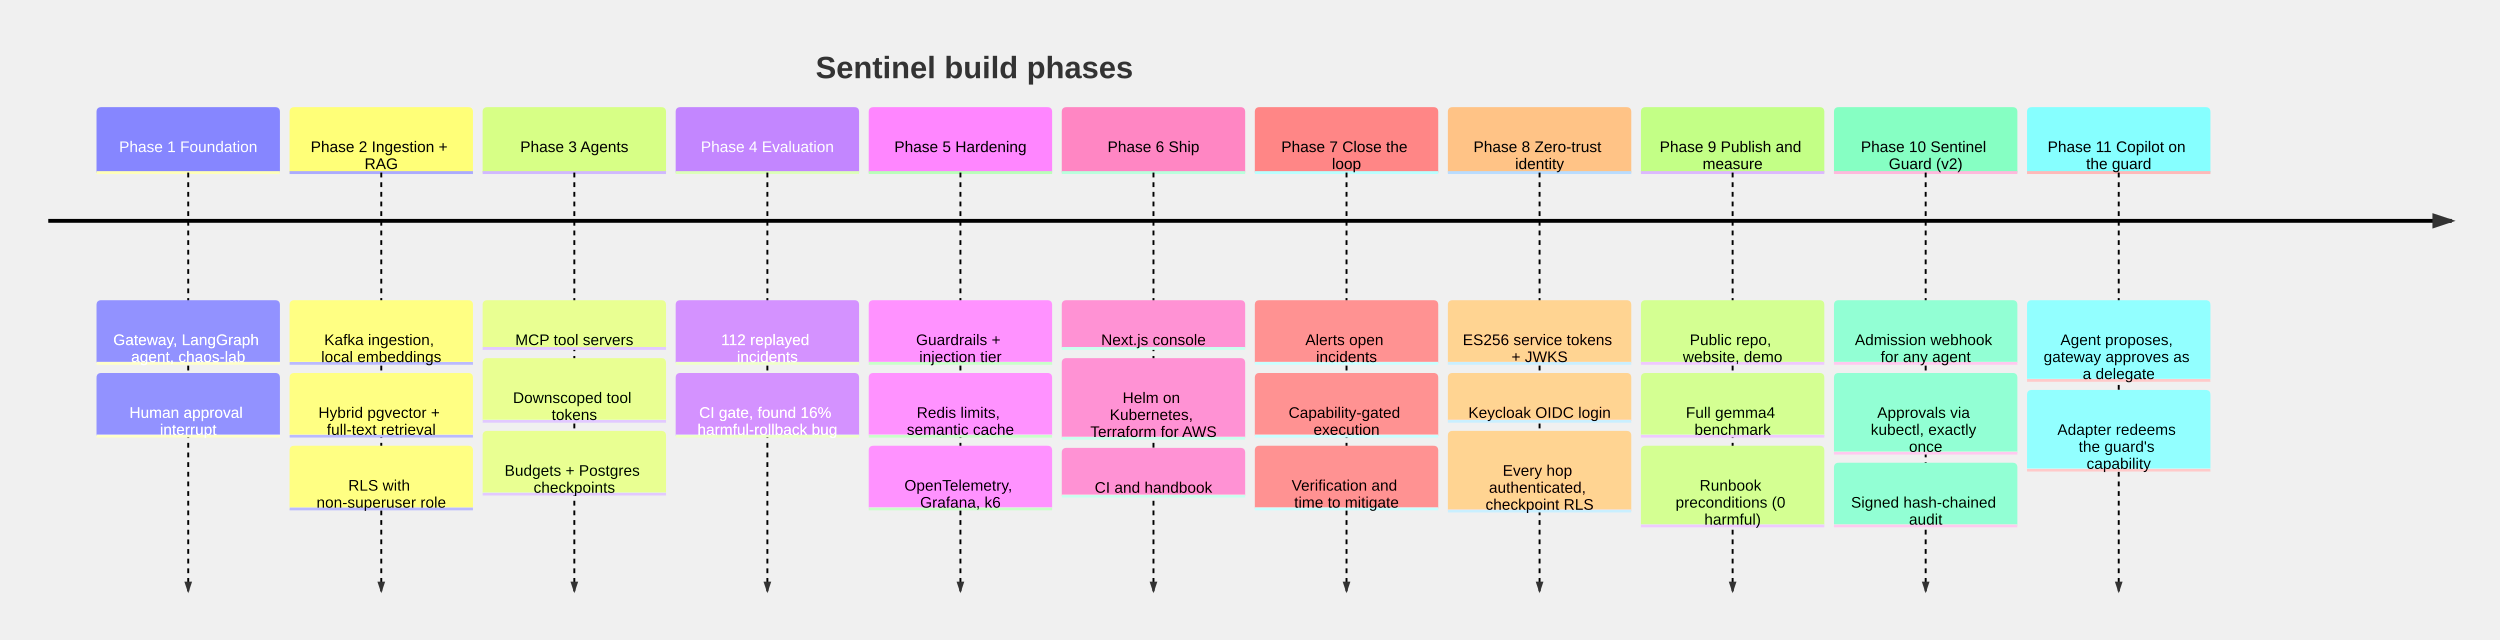
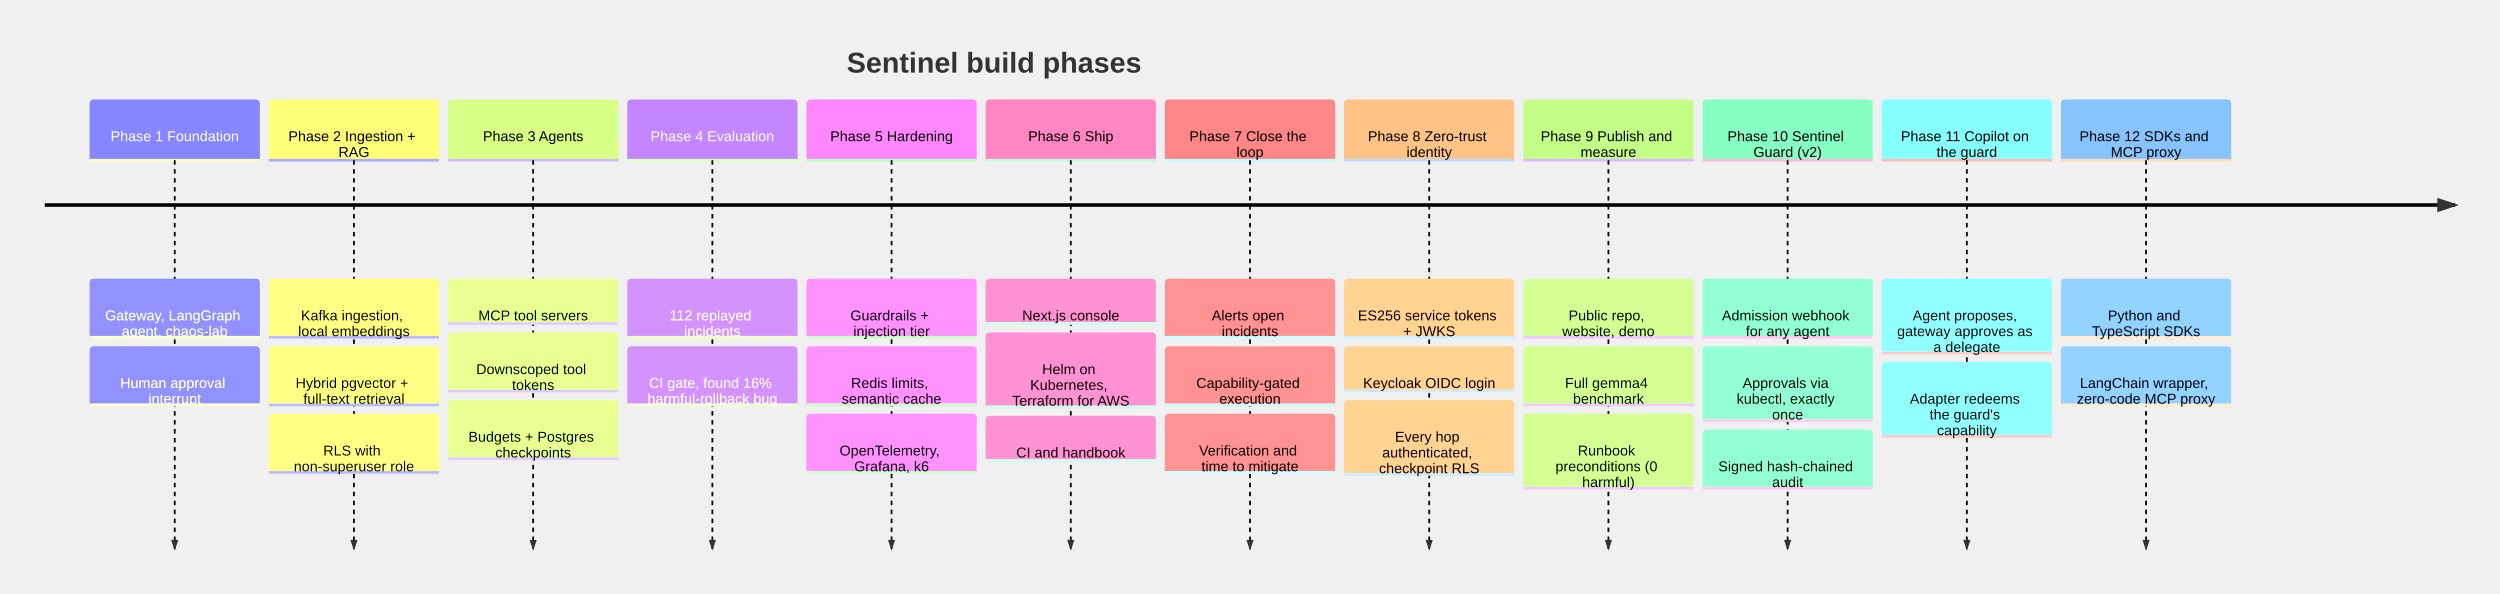
- <svg xmlns="http://www.w3.org/2000/svg" id="my-svg" width="100%" style="max-width: 2590px; background-color: white;" viewBox="100 -61 2590 662.6" role="graphics-document document" aria-roledescription="timeline">
+ <svg xmlns="http://www.w3.org/2000/svg" id="my-svg" width="100%" style="max-width: 2790px; background-color: white;" viewBox="100 -61 2790 662.6" role="graphics-document document" aria-roledescription="timeline">
  <style>#my-svg{font-family:"trebuchet ms",verdana,arial,sans-serif;font-size:16px;fill:#333;}@keyframes edge-animation-frame{from{stroke-dashoffset:0;}}@keyframes dash{to{stroke-dashoffset:0;}}#my-svg .edge-animation-slow{stroke-dasharray:9,5!important;stroke-dashoffset:900;animation:dash 50s linear infinite;stroke-linecap:round;}#my-svg .edge-animation-fast{stroke-dasharray:9,5!important;stroke-dashoffset:900;animation:dash 20s linear infinite;stroke-linecap:round;}#my-svg .error-icon{fill:#552222;}#my-svg .error-text{fill:#552222;stroke:#552222;}#my-svg .edge-thickness-normal{stroke-width:1px;}#my-svg .edge-thickness-thick{stroke-width:3.5px;}#my-svg .edge-pattern-solid{stroke-dasharray:0;}#my-svg .edge-thickness-invisible{stroke-width:0;fill:none;}#my-svg .edge-pattern-dashed{stroke-dasharray:3;}#my-svg .edge-pattern-dotted{stroke-dasharray:2;}#my-svg .marker{fill:#333333;stroke:#333333;}#my-svg .marker.cross{stroke:#333333;}#my-svg svg{font-family:"trebuchet ms",verdana,arial,sans-serif;font-size:16px;}#my-svg p{margin:0;}#my-svg .edge{stroke-width:3;}#my-svg .section--1 rect,#my-svg .section--1 path,#my-svg .section--1 circle,#my-svg .section--1 path{fill:hsl(240, 100%, 76.275%);}#my-svg .section--1 text{fill:#ffffff;}#my-svg .node-icon--1{font-size:40px;color:#ffffff;}#my-svg .section-edge--1{stroke:hsl(240, 100%, 76.275%);}#my-svg .edge-depth--1{stroke-width:17;}#my-svg .section--1 line{stroke:hsl(60, 100%, 86.275%);stroke-width:3;}#my-svg .lineWrapper line{stroke:#ffffff;}#my-svg .disabled,#my-svg .disabled circle,#my-svg .disabled text{fill:hsl(80, 100%, 96.275%);}#my-svg .disabled text{fill:#aaaa33;}#my-svg .section-0 rect,#my-svg .section-0 path,#my-svg .section-0 circle,#my-svg .section-0 path{fill:hsl(60, 100%, 73.529%);}#my-svg .section-0 text{fill:black;}#my-svg .node-icon-0{font-size:40px;color:black;}#my-svg .section-edge-0{stroke:hsl(60, 100%, 73.529%);}#my-svg .edge-depth-0{stroke-width:14;}#my-svg .section-0 line{stroke:hsl(240, 100%, 83.529%);stroke-width:3;}#my-svg .lineWrapper line{stroke:black;}#my-svg .disabled,#my-svg .disabled circle,#my-svg .disabled text{fill:hsl(80, 100%, 96.275%);}#my-svg .disabled text{fill:#aaaa33;}#my-svg .section-1 rect,#my-svg .section-1 path,#my-svg .section-1 circle,#my-svg .section-1 path{fill:hsl(80, 100%, 76.275%);}#my-svg .section-1 text{fill:black;}#my-svg .node-icon-1{font-size:40px;color:black;}#my-svg .section-edge-1{stroke:hsl(80, 100%, 76.275%);}#my-svg .edge-depth-1{stroke-width:11;}#my-svg .section-1 line{stroke:hsl(260, 100%, 86.275%);stroke-width:3;}#my-svg .lineWrapper line{stroke:black;}#my-svg .disabled,#my-svg .disabled circle,#my-svg .disabled text{fill:hsl(80, 100%, 96.275%);}#my-svg .disabled text{fill:#aaaa33;}#my-svg .section-2 rect,#my-svg .section-2 path,#my-svg .section-2 circle,#my-svg .section-2 path{fill:hsl(270, 100%, 76.275%);}#my-svg .section-2 text{fill:#ffffff;}#my-svg .node-icon-2{font-size:40px;color:#ffffff;}#my-svg .section-edge-2{stroke:hsl(270, 100%, 76.275%);}#my-svg .edge-depth-2{stroke-width:8;}#my-svg .section-2 line{stroke:hsl(90, 100%, 86.275%);stroke-width:3;}#my-svg .lineWrapper line{stroke:#ffffff;}#my-svg .disabled,#my-svg .disabled circle,#my-svg .disabled text{fill:hsl(80, 100%, 96.275%);}#my-svg .disabled text{fill:#aaaa33;}#my-svg .section-3 rect,#my-svg .section-3 path,#my-svg .section-3 circle,#my-svg .section-3 path{fill:hsl(300, 100%, 76.275%);}#my-svg .section-3 text{fill:black;}#my-svg .node-icon-3{font-size:40px;color:black;}#my-svg .section-edge-3{stroke:hsl(300, 100%, 76.275%);}#my-svg .edge-depth-3{stroke-width:5;}#my-svg .section-3 line{stroke:hsl(120, 100%, 86.275%);stroke-width:3;}#my-svg .lineWrapper line{stroke:black;}#my-svg .disabled,#my-svg .disabled circle,#my-svg .disabled text{fill:hsl(80, 100%, 96.275%);}#my-svg .disabled text{fill:#aaaa33;}#my-svg .section-4 rect,#my-svg .section-4 path,#my-svg .section-4 circle,#my-svg .section-4 path{fill:hsl(330, 100%, 76.275%);}#my-svg .section-4 text{fill:black;}#my-svg .node-icon-4{font-size:40px;color:black;}#my-svg .section-edge-4{stroke:hsl(330, 100%, 76.275%);}#my-svg .edge-depth-4{stroke-width:2;}#my-svg .section-4 line{stroke:hsl(150, 100%, 86.275%);stroke-width:3;}#my-svg .lineWrapper line{stroke:black;}#my-svg .disabled,#my-svg .disabled circle,#my-svg .disabled text{fill:hsl(80, 100%, 96.275%);}#my-svg .disabled text{fill:#aaaa33;}#my-svg .section-5 rect,#my-svg .section-5 path,#my-svg .section-5 circle,#my-svg .section-5 path{fill:hsl(0, 100%, 76.275%);}#my-svg .section-5 text{fill:black;}#my-svg .node-icon-5{font-size:40px;color:black;}#my-svg .section-edge-5{stroke:hsl(0, 100%, 76.275%);}#my-svg .edge-depth-5{stroke-width:-1;}#my-svg .section-5 line{stroke:hsl(180, 100%, 86.275%);stroke-width:3;}#my-svg .lineWrapper line{stroke:black;}#my-svg .disabled,#my-svg .disabled circle,#my-svg .disabled text{fill:hsl(80, 100%, 96.275%);}#my-svg .disabled text{fill:#aaaa33;}#my-svg .section-6 rect,#my-svg .section-6 path,#my-svg .section-6 circle,#my-svg .section-6 path{fill:hsl(30, 100%, 76.275%);}#my-svg .section-6 text{fill:black;}#my-svg .node-icon-6{font-size:40px;color:black;}#my-svg .section-edge-6{stroke:hsl(30, 100%, 76.275%);}#my-svg .edge-depth-6{stroke-width:-4;}#my-svg .section-6 line{stroke:hsl(210, 100%, 86.275%);stroke-width:3;}#my-svg .lineWrapper line{stroke:black;}#my-svg .disabled,#my-svg .disabled circle,#my-svg .disabled text{fill:hsl(80, 100%, 96.275%);}#my-svg .disabled text{fill:#aaaa33;}#my-svg .section-7 rect,#my-svg .section-7 path,#my-svg .section-7 circle,#my-svg .section-7 path{fill:hsl(90, 100%, 76.275%);}#my-svg .section-7 text{fill:black;}#my-svg .node-icon-7{font-size:40px;color:black;}#my-svg .section-edge-7{stroke:hsl(90, 100%, 76.275%);}#my-svg .edge-depth-7{stroke-width:-7;}#my-svg .section-7 line{stroke:hsl(270, 100%, 86.275%);stroke-width:3;}#my-svg .lineWrapper line{stroke:black;}#my-svg .disabled,#my-svg .disabled circle,#my-svg .disabled text{fill:hsl(80, 100%, 96.275%);}#my-svg .disabled text{fill:#aaaa33;}#my-svg .section-8 rect,#my-svg .section-8 path,#my-svg .section-8 circle,#my-svg .section-8 path{fill:hsl(150, 100%, 76.275%);}#my-svg .section-8 text{fill:black;}#my-svg .node-icon-8{font-size:40px;color:black;}#my-svg .section-edge-8{stroke:hsl(150, 100%, 76.275%);}#my-svg .edge-depth-8{stroke-width:-10;}#my-svg .section-8 line{stroke:hsl(330, 100%, 86.275%);stroke-width:3;}#my-svg .lineWrapper line{stroke:black;}#my-svg .disabled,#my-svg .disabled circle,#my-svg .disabled text{fill:hsl(80, 100%, 96.275%);}#my-svg .disabled text{fill:#aaaa33;}#my-svg .section-9 rect,#my-svg .section-9 path,#my-svg .section-9 circle,#my-svg .section-9 path{fill:hsl(180, 100%, 76.275%);}#my-svg .section-9 text{fill:black;}#my-svg .node-icon-9{font-size:40px;color:black;}#my-svg .section-edge-9{stroke:hsl(180, 100%, 76.275%);}#my-svg .edge-depth-9{stroke-width:-13;}#my-svg .section-9 line{stroke:hsl(0, 100%, 86.275%);stroke-width:3;}#my-svg .lineWrapper line{stroke:black;}#my-svg .disabled,#my-svg .disabled circle,#my-svg .disabled text{fill:hsl(80, 100%, 96.275%);}#my-svg .disabled text{fill:#aaaa33;}#my-svg .section-10 rect,#my-svg .section-10 path,#my-svg .section-10 circle,#my-svg .section-10 path{fill:hsl(210, 100%, 76.275%);}#my-svg .section-10 text{fill:black;}#my-svg .node-icon-10{font-size:40px;color:black;}#my-svg .section-edge-10{stroke:hsl(210, 100%, 76.275%);}#my-svg .edge-depth-10{stroke-width:-16;}#my-svg .section-10 line{stroke:hsl(30, 100%, 86.275%);stroke-width:3;}#my-svg .lineWrapper line{stroke:black;}#my-svg .disabled,#my-svg .disabled circle,#my-svg .disabled text{fill:hsl(80, 100%, 96.275%);}#my-svg .disabled text{fill:#aaaa33;}#my-svg .section-root rect,#my-svg .section-root path,#my-svg .section-root circle{fill:hsl(240, 100%, 46.275%);}#my-svg .section-root text{fill:#ffffff;}#my-svg .icon-container{height:100%;display:flex;justify-content:center;align-items:center;}#my-svg .edge{fill:none;}#my-svg .eventWrapper{filter:brightness(120%);}#my-svg .node .neo-node{stroke:#9370DB;}#my-svg [data-look="neo"].node rect,#my-svg [data-look="neo"].cluster rect,#my-svg [data-look="neo"].node polygon{stroke:#9370DB;filter:drop-shadow(1px 2px 2px rgba(185, 185, 185, 1));}#my-svg [data-look="neo"].swimlane.cluster rect{filter:none;}#my-svg [data-look="neo"].node path{stroke:#9370DB;stroke-width:1px;}#my-svg [data-look="neo"].node .outer-path{filter:drop-shadow(1px 2px 2px rgba(185, 185, 185, 1));}#my-svg [data-look="neo"].node .neo-line path{stroke:#9370DB;filter:none;}#my-svg [data-look="neo"].node circle{stroke:#9370DB;filter:drop-shadow(1px 2px 2px rgba(185, 185, 185, 1));}#my-svg [data-look="neo"].node circle .state-start{fill:#000000;}#my-svg [data-look="neo"].icon-shape .icon{fill:#9370DB;filter:drop-shadow(1px 2px 2px rgba(185, 185, 185, 1));}#my-svg [data-look="neo"].icon-shape .icon-neo path{stroke:#9370DB;filter:drop-shadow(1px 2px 2px rgba(185, 185, 185, 1));}#my-svg :root{--mermaid-font-family:"trebuchet ms",verdana,arial,sans-serif;}</style>
  <g />
  <g />
  <defs>
    <marker id="my-svg-arrowhead" refX="5" refY="2" markerWidth="6" markerHeight="4" orient="auto">
      <path d="M 0,0 V 4 L6,2 Z" />
    </marker>
  </defs>
  <g class="taskWrapper" transform="translate(200, 50)">
    <g class="timeline-node section--1">
      <g>
        <path id="my-svg-node-0" class="node-bkg node-undefined" d="M0 62.8 v-57.8 q0,-5,5,-5 h180 q5,0,5,5 v62.8 H0 Z" />
        <line class="node-line--1" x1="0" y1="67.8" x2="190" y2="67.8" />
      </g>
      <g transform="translate(95, 10)">
        <text dy="1em" alignment-baseline="middle" dominant-baseline="middle" text-anchor="middle">
          <tspan x="0" dy="1em">Phase   1   Foundation</tspan>
        </text>
      </g>
    </g>
  </g>
  <g class="lineWrapper">
    <line x1="295" y1="117.8" x2="295" y2="551.6" stroke-width="2" stroke="black" marker-end="url(#my-svg-arrowhead)" stroke-dasharray="5,5" />
  </g>
  <g class="eventWrapper" transform="translate(200, 250)">
    <g class="timeline-node section--1">
      <g>
        <path id="my-svg-node-1" class="node-bkg node-undefined" d="M0 60.4 v-55.4 q0,-5,5,-5 h180 q5,0,5,5 v60.4 H0 Z" />
        <line class="node-line--1" x1="0" y1="65.4" x2="190" y2="65.4" />
      </g>
      <g transform="translate(95, 10)">
        <text dy="1em" alignment-baseline="middle" dominant-baseline="middle" text-anchor="middle">
          <tspan x="0" dy="1em">Gateway,   LangGraph</tspan>
          <tspan x="0" dy="1.1em">agent,   chaos-lab</tspan>
        </text>
      </g>
    </g>
  </g>
  <g class="eventWrapper" transform="translate(200, 325.4)">
    <g class="timeline-node section--1">
      <g>
        <path id="my-svg-node-2" class="node-bkg node-undefined" d="M0 60.4 v-55.4 q0,-5,5,-5 h180 q5,0,5,5 v60.4 H0 Z" />
        <line class="node-line--1" x1="0" y1="65.4" x2="190" y2="65.4" />
      </g>
      <g transform="translate(95, 10)">
        <text dy="1em" alignment-baseline="middle" dominant-baseline="middle" text-anchor="middle">
          <tspan x="0" dy="1em">Human   approval</tspan>
          <tspan x="0" dy="1.1em">interrupt</tspan>
        </text>
      </g>
    </g>
  </g>
  <g class="taskWrapper" transform="translate(400, 50)">
    <g class="timeline-node section-0">
      <g>
        <path id="my-svg-node-3" class="node-bkg node-undefined" d="M0 62.8 v-57.8 q0,-5,5,-5 h180 q5,0,5,5 v62.8 H0 Z" />
        <line class="node-line-0" x1="0" y1="67.8" x2="190" y2="67.8" />
      </g>
      <g transform="translate(95, 10)">
        <text dy="1em" alignment-baseline="middle" dominant-baseline="middle" text-anchor="middle">
          <tspan x="0" dy="1em">Phase   2   Ingestion   +</tspan>
          <tspan x="0" dy="1.1em">RAG</tspan>
        </text>
      </g>
    </g>
  </g>
  <g class="lineWrapper">
    <line x1="495" y1="117.8" x2="495" y2="551.6" stroke-width="2" stroke="black" marker-end="url(#my-svg-arrowhead)" stroke-dasharray="5,5" />
  </g>
  <g class="eventWrapper" transform="translate(400, 250)">
    <g class="timeline-node section-0">
      <g>
        <path id="my-svg-node-4" class="node-bkg node-undefined" d="M0 60.4 v-55.4 q0,-5,5,-5 h180 q5,0,5,5 v60.4 H0 Z" />
        <line class="node-line-0" x1="0" y1="65.4" x2="190" y2="65.4" />
      </g>
      <g transform="translate(95, 10)">
        <text dy="1em" alignment-baseline="middle" dominant-baseline="middle" text-anchor="middle">
          <tspan x="0" dy="1em">Kafka   ingestion,</tspan>
          <tspan x="0" dy="1.1em">local   embeddings</tspan>
        </text>
      </g>
    </g>
  </g>
  <g class="eventWrapper" transform="translate(400, 325.4)">
    <g class="timeline-node section-0">
      <g>
        <path id="my-svg-node-5" class="node-bkg node-undefined" d="M0 60.4 v-55.4 q0,-5,5,-5 h180 q5,0,5,5 v60.4 H0 Z" />
        <line class="node-line-0" x1="0" y1="65.4" x2="190" y2="65.4" />
      </g>
      <g transform="translate(95, 10)">
        <text dy="1em" alignment-baseline="middle" dominant-baseline="middle" text-anchor="middle">
          <tspan x="0" dy="1em">Hybrid   pgvector   +</tspan>
          <tspan x="0" dy="1.1em">full-text   retrieval</tspan>
        </text>
      </g>
    </g>
  </g>
  <g class="eventWrapper" transform="translate(400, 400.8)">
    <g class="timeline-node section-0">
      <g>
        <path id="my-svg-node-6" class="node-bkg node-undefined" d="M0 60.4 v-55.4 q0,-5,5,-5 h180 q5,0,5,5 v60.4 H0 Z" />
        <line class="node-line-0" x1="0" y1="65.4" x2="190" y2="65.4" />
      </g>
      <g transform="translate(95, 10)">
        <text dy="1em" alignment-baseline="middle" dominant-baseline="middle" text-anchor="middle">
          <tspan x="0" dy="1em">RLS   with</tspan>
          <tspan x="0" dy="1.1em">non-superuser   role</tspan>
        </text>
      </g>
    </g>
  </g>
  <g class="taskWrapper" transform="translate(600, 50)">
    <g class="timeline-node section-1">
      <g>
        <path id="my-svg-node-7" class="node-bkg node-undefined" d="M0 62.8 v-57.8 q0,-5,5,-5 h180 q5,0,5,5 v62.8 H0 Z" />
        <line class="node-line-1" x1="0" y1="67.8" x2="190" y2="67.8" />
      </g>
      <g transform="translate(95, 10)">
        <text dy="1em" alignment-baseline="middle" dominant-baseline="middle" text-anchor="middle">
          <tspan x="0" dy="1em">Phase   3   Agents</tspan>
        </text>
      </g>
    </g>
  </g>
  <g class="lineWrapper">
    <line x1="695" y1="117.8" x2="695" y2="551.6" stroke-width="2" stroke="black" marker-end="url(#my-svg-arrowhead)" stroke-dasharray="5,5" />
  </g>
  <g class="eventWrapper" transform="translate(600, 250)">
    <g class="timeline-node section-1">
      <g>
        <path id="my-svg-node-8" class="node-bkg node-undefined" d="M0 45 v-40 q0,-5,5,-5 h180 q5,0,5,5 v45 H0 Z" />
        <line class="node-line-1" x1="0" y1="50" x2="190" y2="50" />
      </g>
      <g transform="translate(95, 10)">
        <text dy="1em" alignment-baseline="middle" dominant-baseline="middle" text-anchor="middle">
          <tspan x="0" dy="1em">MCP   tool   servers</tspan>
        </text>
      </g>
    </g>
  </g>
  <g class="eventWrapper" transform="translate(600, 310)">
    <g class="timeline-node section-1">
      <g>
        <path id="my-svg-node-9" class="node-bkg node-undefined" d="M0 60.4 v-55.4 q0,-5,5,-5 h180 q5,0,5,5 v60.4 H0 Z" />
        <line class="node-line-1" x1="0" y1="65.4" x2="190" y2="65.4" />
      </g>
      <g transform="translate(95, 10)">
        <text dy="1em" alignment-baseline="middle" dominant-baseline="middle" text-anchor="middle">
          <tspan x="0" dy="1em">Downscoped   tool</tspan>
          <tspan x="0" dy="1.1em">tokens</tspan>
        </text>
      </g>
    </g>
  </g>
  <g class="eventWrapper" transform="translate(600, 385.4)">
    <g class="timeline-node section-1">
      <g>
        <path id="my-svg-node-10" class="node-bkg node-undefined" d="M0 60.4 v-55.4 q0,-5,5,-5 h180 q5,0,5,5 v60.4 H0 Z" />
        <line class="node-line-1" x1="0" y1="65.4" x2="190" y2="65.4" />
      </g>
      <g transform="translate(95, 10)">
        <text dy="1em" alignment-baseline="middle" dominant-baseline="middle" text-anchor="middle">
          <tspan x="0" dy="1em">Budgets   +   Postgres</tspan>
          <tspan x="0" dy="1.1em">checkpoints</tspan>
        </text>
      </g>
    </g>
  </g>
  <g class="taskWrapper" transform="translate(800, 50)">
    <g class="timeline-node section-2">
      <g>
        <path id="my-svg-node-11" class="node-bkg node-undefined" d="M0 62.8 v-57.8 q0,-5,5,-5 h180 q5,0,5,5 v62.8 H0 Z" />
        <line class="node-line-2" x1="0" y1="67.8" x2="190" y2="67.8" />
      </g>
      <g transform="translate(95, 10)">
        <text dy="1em" alignment-baseline="middle" dominant-baseline="middle" text-anchor="middle">
          <tspan x="0" dy="1em">Phase   4   Evaluation</tspan>
        </text>
      </g>
    </g>
  </g>
  <g class="lineWrapper">
    <line x1="895" y1="117.8" x2="895" y2="551.6" stroke-width="2" stroke="black" marker-end="url(#my-svg-arrowhead)" stroke-dasharray="5,5" />
  </g>
  <g class="eventWrapper" transform="translate(800, 250)">
    <g class="timeline-node section-2">
      <g>
        <path id="my-svg-node-12" class="node-bkg node-undefined" d="M0 60.4 v-55.4 q0,-5,5,-5 h180 q5,0,5,5 v60.4 H0 Z" />
        <line class="node-line-2" x1="0" y1="65.4" x2="190" y2="65.4" />
      </g>
      <g transform="translate(95, 10)">
        <text dy="1em" alignment-baseline="middle" dominant-baseline="middle" text-anchor="middle">
          <tspan x="0" dy="1em">112   replayed</tspan>
          <tspan x="0" dy="1.1em">incidents</tspan>
        </text>
      </g>
    </g>
  </g>
  <g class="eventWrapper" transform="translate(800, 325.4)">
    <g class="timeline-node section-2">
      <g>
        <path id="my-svg-node-13" class="node-bkg node-undefined" d="M0 60.4 v-55.4 q0,-5,5,-5 h180 q5,0,5,5 v60.4 H0 Z" />
        <line class="node-line-2" x1="0" y1="65.4" x2="190" y2="65.4" />
      </g>
      <g transform="translate(95, 10)">
        <text dy="1em" alignment-baseline="middle" dominant-baseline="middle" text-anchor="middle">
          <tspan x="0" dy="1em">CI   gate,   found   16%</tspan>
          <tspan x="0" dy="1.1em">harmful-rollback   bug</tspan>
        </text>
      </g>
    </g>
  </g>
  <g class="taskWrapper" transform="translate(1000, 50)">
    <g class="timeline-node section-3">
      <g>
        <path id="my-svg-node-14" class="node-bkg node-undefined" d="M0 62.8 v-57.8 q0,-5,5,-5 h180 q5,0,5,5 v62.8 H0 Z" />
        <line class="node-line-3" x1="0" y1="67.8" x2="190" y2="67.8" />
      </g>
      <g transform="translate(95, 10)">
        <text dy="1em" alignment-baseline="middle" dominant-baseline="middle" text-anchor="middle">
          <tspan x="0" dy="1em">Phase   5   Hardening</tspan>
        </text>
      </g>
    </g>
  </g>
  <g class="lineWrapper">
    <line x1="1095" y1="117.8" x2="1095" y2="551.6" stroke-width="2" stroke="black" marker-end="url(#my-svg-arrowhead)" stroke-dasharray="5,5" />
  </g>
  <g class="eventWrapper" transform="translate(1000, 250)">
    <g class="timeline-node section-3">
      <g>
        <path id="my-svg-node-15" class="node-bkg node-undefined" d="M0 60.4 v-55.4 q0,-5,5,-5 h180 q5,0,5,5 v60.4 H0 Z" />
        <line class="node-line-3" x1="0" y1="65.4" x2="190" y2="65.4" />
      </g>
      <g transform="translate(95, 10)">
        <text dy="1em" alignment-baseline="middle" dominant-baseline="middle" text-anchor="middle">
          <tspan x="0" dy="1em">Guardrails   +</tspan>
          <tspan x="0" dy="1.1em">injection   tier</tspan>
        </text>
      </g>
    </g>
  </g>
  <g class="eventWrapper" transform="translate(1000, 325.4)">
    <g class="timeline-node section-3">
      <g>
        <path id="my-svg-node-16" class="node-bkg node-undefined" d="M0 60.4 v-55.4 q0,-5,5,-5 h180 q5,0,5,5 v60.4 H0 Z" />
        <line class="node-line-3" x1="0" y1="65.4" x2="190" y2="65.4" />
      </g>
      <g transform="translate(95, 10)">
        <text dy="1em" alignment-baseline="middle" dominant-baseline="middle" text-anchor="middle">
          <tspan x="0" dy="1em">Redis   limits,</tspan>
          <tspan x="0" dy="1.1em">semantic   cache</tspan>
        </text>
      </g>
    </g>
  </g>
  <g class="eventWrapper" transform="translate(1000, 400.8)">
    <g class="timeline-node section-3">
      <g>
        <path id="my-svg-node-17" class="node-bkg node-undefined" d="M0 60.4 v-55.4 q0,-5,5,-5 h180 q5,0,5,5 v60.4 H0 Z" />
        <line class="node-line-3" x1="0" y1="65.4" x2="190" y2="65.4" />
      </g>
      <g transform="translate(95, 10)">
        <text dy="1em" alignment-baseline="middle" dominant-baseline="middle" text-anchor="middle">
          <tspan x="0" dy="1em">OpenTelemetry,</tspan>
          <tspan x="0" dy="1.1em">Grafana,   k6</tspan>
        </text>
      </g>
    </g>
  </g>
  <g class="taskWrapper" transform="translate(1200, 50)">
    <g class="timeline-node section-4">
      <g>
        <path id="my-svg-node-18" class="node-bkg node-undefined" d="M0 62.8 v-57.8 q0,-5,5,-5 h180 q5,0,5,5 v62.8 H0 Z" />
        <line class="node-line-4" x1="0" y1="67.8" x2="190" y2="67.8" />
      </g>
      <g transform="translate(95, 10)">
        <text dy="1em" alignment-baseline="middle" dominant-baseline="middle" text-anchor="middle">
          <tspan x="0" dy="1em">Phase   6   Ship</tspan>
        </text>
      </g>
    </g>
  </g>
  <g class="lineWrapper">
    <line x1="1295" y1="117.8" x2="1295" y2="551.6" stroke-width="2" stroke="black" marker-end="url(#my-svg-arrowhead)" stroke-dasharray="5,5" />
  </g>
  <g class="eventWrapper" transform="translate(1200, 250)">
    <g class="timeline-node section-4">
      <g>
        <path id="my-svg-node-19" class="node-bkg node-undefined" d="M0 45 v-40 q0,-5,5,-5 h180 q5,0,5,5 v45 H0 Z" />
        <line class="node-line-4" x1="0" y1="50" x2="190" y2="50" />
      </g>
      <g transform="translate(95, 10)">
        <text dy="1em" alignment-baseline="middle" dominant-baseline="middle" text-anchor="middle">
          <tspan x="0" dy="1em">Next.js   console</tspan>
        </text>
      </g>
    </g>
  </g>
  <g class="eventWrapper" transform="translate(1200, 310)">
    <g class="timeline-node section-4">
      <g>
        <path id="my-svg-node-20" class="node-bkg node-undefined" d="M0 78 v-73 q0,-5,5,-5 h180 q5,0,5,5 v78 H0 Z" />
        <line class="node-line-4" x1="0" y1="83" x2="190" y2="83" />
      </g>
      <g transform="translate(95, 10)">
        <text dy="1em" alignment-baseline="middle" dominant-baseline="middle" text-anchor="middle">
          <tspan x="0" dy="1em">Helm   on</tspan>
          <tspan x="0" dy="1.1em">Kubernetes,</tspan>
          <tspan x="0" dy="1.1em">Terraform   for   AWS</tspan>
        </text>
      </g>
    </g>
  </g>
  <g class="eventWrapper" transform="translate(1200, 403)">
    <g class="timeline-node section-4">
      <g>
        <path id="my-svg-node-21" class="node-bkg node-undefined" d="M0 45 v-40 q0,-5,5,-5 h180 q5,0,5,5 v45 H0 Z" />
        <line class="node-line-4" x1="0" y1="50" x2="190" y2="50" />
      </g>
      <g transform="translate(95, 10)">
        <text dy="1em" alignment-baseline="middle" dominant-baseline="middle" text-anchor="middle">
          <tspan x="0" dy="1em">CI   and   handbook</tspan>
        </text>
      </g>
    </g>
  </g>
  <g class="taskWrapper" transform="translate(1400, 50)">
    <g class="timeline-node section-5">
      <g>
        <path id="my-svg-node-22" class="node-bkg node-undefined" d="M0 62.8 v-57.8 q0,-5,5,-5 h180 q5,0,5,5 v62.8 H0 Z" />
        <line class="node-line-5" x1="0" y1="67.8" x2="190" y2="67.8" />
      </g>
      <g transform="translate(95, 10)">
        <text dy="1em" alignment-baseline="middle" dominant-baseline="middle" text-anchor="middle">
          <tspan x="0" dy="1em">Phase   7   Close   the</tspan>
          <tspan x="0" dy="1.1em">loop</tspan>
        </text>
      </g>
    </g>
  </g>
  <g class="lineWrapper">
    <line x1="1495" y1="117.8" x2="1495" y2="551.6" stroke-width="2" stroke="black" marker-end="url(#my-svg-arrowhead)" stroke-dasharray="5,5" />
  </g>
  <g class="eventWrapper" transform="translate(1400, 250)">
    <g class="timeline-node section-5">
      <g>
        <path id="my-svg-node-23" class="node-bkg node-undefined" d="M0 60.4 v-55.4 q0,-5,5,-5 h180 q5,0,5,5 v60.4 H0 Z" />
        <line class="node-line-5" x1="0" y1="65.4" x2="190" y2="65.4" />
      </g>
      <g transform="translate(95, 10)">
        <text dy="1em" alignment-baseline="middle" dominant-baseline="middle" text-anchor="middle">
          <tspan x="0" dy="1em">Alerts   open</tspan>
          <tspan x="0" dy="1.1em">incidents</tspan>
        </text>
      </g>
    </g>
  </g>
  <g class="eventWrapper" transform="translate(1400, 325.4)">
    <g class="timeline-node section-5">
      <g>
        <path id="my-svg-node-24" class="node-bkg node-undefined" d="M0 60.4 v-55.4 q0,-5,5,-5 h180 q5,0,5,5 v60.4 H0 Z" />
        <line class="node-line-5" x1="0" y1="65.4" x2="190" y2="65.4" />
      </g>
      <g transform="translate(95, 10)">
        <text dy="1em" alignment-baseline="middle" dominant-baseline="middle" text-anchor="middle">
          <tspan x="0" dy="1em">Capability-gated</tspan>
          <tspan x="0" dy="1.1em">execution</tspan>
        </text>
      </g>
    </g>
  </g>
  <g class="eventWrapper" transform="translate(1400, 400.8)">
    <g class="timeline-node section-5">
      <g>
        <path id="my-svg-node-25" class="node-bkg node-undefined" d="M0 60.4 v-55.4 q0,-5,5,-5 h180 q5,0,5,5 v60.4 H0 Z" />
        <line class="node-line-5" x1="0" y1="65.4" x2="190" y2="65.4" />
      </g>
      <g transform="translate(95, 10)">
        <text dy="1em" alignment-baseline="middle" dominant-baseline="middle" text-anchor="middle">
          <tspan x="0" dy="1em">Verification   and</tspan>
          <tspan x="0" dy="1.1em">time   to   mitigate</tspan>
        </text>
      </g>
    </g>
  </g>
  <g class="taskWrapper" transform="translate(1600, 50)">
    <g class="timeline-node section-6">
      <g>
        <path id="my-svg-node-26" class="node-bkg node-undefined" d="M0 62.8 v-57.8 q0,-5,5,-5 h180 q5,0,5,5 v62.8 H0 Z" />
        <line class="node-line-6" x1="0" y1="67.8" x2="190" y2="67.8" />
      </g>
      <g transform="translate(95, 10)">
        <text dy="1em" alignment-baseline="middle" dominant-baseline="middle" text-anchor="middle">
          <tspan x="0" dy="1em">Phase   8   Zero-trust</tspan>
          <tspan x="0" dy="1.1em">identity</tspan>
        </text>
      </g>
    </g>
  </g>
  <g class="lineWrapper">
    <line x1="1695" y1="117.8" x2="1695" y2="551.6" stroke-width="2" stroke="black" marker-end="url(#my-svg-arrowhead)" stroke-dasharray="5,5" />
  </g>
  <g class="eventWrapper" transform="translate(1600, 250)">
    <g class="timeline-node section-6">
      <g>
        <path id="my-svg-node-27" class="node-bkg node-undefined" d="M0 60.4 v-55.4 q0,-5,5,-5 h180 q5,0,5,5 v60.4 H0 Z" />
        <line class="node-line-6" x1="0" y1="65.4" x2="190" y2="65.4" />
      </g>
      <g transform="translate(95, 10)">
        <text dy="1em" alignment-baseline="middle" dominant-baseline="middle" text-anchor="middle">
          <tspan x="0" dy="1em">ES256   service   tokens</tspan>
          <tspan x="0" dy="1.1em">+   JWKS</tspan>
        </text>
      </g>
    </g>
  </g>
  <g class="eventWrapper" transform="translate(1600, 325.4)">
    <g class="timeline-node section-6">
      <g>
        <path id="my-svg-node-28" class="node-bkg node-undefined" d="M0 45 v-40 q0,-5,5,-5 h180 q5,0,5,5 v45 H0 Z" />
        <line class="node-line-6" x1="0" y1="50" x2="190" y2="50" />
      </g>
      <g transform="translate(95, 10)">
        <text dy="1em" alignment-baseline="middle" dominant-baseline="middle" text-anchor="middle">
          <tspan x="0" dy="1em">Keycloak   OIDC   login</tspan>
        </text>
      </g>
    </g>
  </g>
  <g class="eventWrapper" transform="translate(1600, 385.4)">
    <g class="timeline-node section-6">
      <g>
        <path id="my-svg-node-29" class="node-bkg node-undefined" d="M0 78 v-73 q0,-5,5,-5 h180 q5,0,5,5 v78 H0 Z" />
        <line class="node-line-6" x1="0" y1="83" x2="190" y2="83" />
      </g>
      <g transform="translate(95, 10)">
        <text dy="1em" alignment-baseline="middle" dominant-baseline="middle" text-anchor="middle">
          <tspan x="0" dy="1em">Every   hop</tspan>
          <tspan x="0" dy="1.1em">authenticated,</tspan>
          <tspan x="0" dy="1.1em">checkpoint   RLS</tspan>
        </text>
      </g>
    </g>
  </g>
  <g class="taskWrapper" transform="translate(1800, 50)">
    <g class="timeline-node section-7">
      <g>
        <path id="my-svg-node-30" class="node-bkg node-undefined" d="M0 62.8 v-57.8 q0,-5,5,-5 h180 q5,0,5,5 v62.8 H0 Z" />
        <line class="node-line-7" x1="0" y1="67.8" x2="190" y2="67.8" />
      </g>
      <g transform="translate(95, 10)">
        <text dy="1em" alignment-baseline="middle" dominant-baseline="middle" text-anchor="middle">
          <tspan x="0" dy="1em">Phase   9   Publish   and</tspan>
          <tspan x="0" dy="1.1em">measure</tspan>
        </text>
      </g>
    </g>
  </g>
  <g class="lineWrapper">
    <line x1="1895" y1="117.8" x2="1895" y2="551.6" stroke-width="2" stroke="black" marker-end="url(#my-svg-arrowhead)" stroke-dasharray="5,5" />
  </g>
  <g class="eventWrapper" transform="translate(1800, 250)">
    <g class="timeline-node section-7">
      <g>
        <path id="my-svg-node-31" class="node-bkg node-undefined" d="M0 60.4 v-55.4 q0,-5,5,-5 h180 q5,0,5,5 v60.4 H0 Z" />
        <line class="node-line-7" x1="0" y1="65.4" x2="190" y2="65.4" />
      </g>
      <g transform="translate(95, 10)">
        <text dy="1em" alignment-baseline="middle" dominant-baseline="middle" text-anchor="middle">
          <tspan x="0" dy="1em">Public   repo,</tspan>
          <tspan x="0" dy="1.1em">website,   demo</tspan>
        </text>
      </g>
    </g>
  </g>
  <g class="eventWrapper" transform="translate(1800, 325.4)">
    <g class="timeline-node section-7">
      <g>
        <path id="my-svg-node-32" class="node-bkg node-undefined" d="M0 60.4 v-55.4 q0,-5,5,-5 h180 q5,0,5,5 v60.4 H0 Z" />
        <line class="node-line-7" x1="0" y1="65.4" x2="190" y2="65.4" />
      </g>
      <g transform="translate(95, 10)">
        <text dy="1em" alignment-baseline="middle" dominant-baseline="middle" text-anchor="middle">
          <tspan x="0" dy="1em">Full   gemma4</tspan>
          <tspan x="0" dy="1.1em">benchmark</tspan>
        </text>
      </g>
    </g>
  </g>
  <g class="eventWrapper" transform="translate(1800, 400.8)">
    <g class="timeline-node section-7">
      <g>
        <path id="my-svg-node-33" class="node-bkg node-undefined" d="M0 78 v-73 q0,-5,5,-5 h180 q5,0,5,5 v78 H0 Z" />
        <line class="node-line-7" x1="0" y1="83" x2="190" y2="83" />
      </g>
      <g transform="translate(95, 10)">
        <text dy="1em" alignment-baseline="middle" dominant-baseline="middle" text-anchor="middle">
          <tspan x="0" dy="1em">Runbook</tspan>
          <tspan x="0" dy="1.1em">preconditions   (0</tspan>
          <tspan x="0" dy="1.1em">harmful)</tspan>
        </text>
      </g>
    </g>
  </g>
  <g class="taskWrapper" transform="translate(2000, 50)">
    <g class="timeline-node section-8">
      <g>
        <path id="my-svg-node-34" class="node-bkg node-undefined" d="M0 62.8 v-57.8 q0,-5,5,-5 h180 q5,0,5,5 v62.8 H0 Z" />
        <line class="node-line-8" x1="0" y1="67.8" x2="190" y2="67.8" />
      </g>
      <g transform="translate(95, 10)">
        <text dy="1em" alignment-baseline="middle" dominant-baseline="middle" text-anchor="middle">
          <tspan x="0" dy="1em">Phase   10   Sentinel</tspan>
          <tspan x="0" dy="1.1em">Guard   (v2)</tspan>
        </text>
      </g>
    </g>
  </g>
  <g class="lineWrapper">
    <line x1="2095" y1="117.8" x2="2095" y2="551.6" stroke-width="2" stroke="black" marker-end="url(#my-svg-arrowhead)" stroke-dasharray="5,5" />
  </g>
  <g class="eventWrapper" transform="translate(2000, 250)">
    <g class="timeline-node section-8">
      <g>
        <path id="my-svg-node-35" class="node-bkg node-undefined" d="M0 60.4 v-55.4 q0,-5,5,-5 h180 q5,0,5,5 v60.4 H0 Z" />
        <line class="node-line-8" x1="0" y1="65.4" x2="190" y2="65.4" />
      </g>
      <g transform="translate(95, 10)">
        <text dy="1em" alignment-baseline="middle" dominant-baseline="middle" text-anchor="middle">
          <tspan x="0" dy="1em">Admission   webhook</tspan>
          <tspan x="0" dy="1.1em">for   any   agent</tspan>
        </text>
      </g>
    </g>
  </g>
  <g class="eventWrapper" transform="translate(2000, 325.4)">
    <g class="timeline-node section-8">
      <g>
        <path id="my-svg-node-36" class="node-bkg node-undefined" d="M0 78 v-73 q0,-5,5,-5 h180 q5,0,5,5 v78 H0 Z" />
        <line class="node-line-8" x1="0" y1="83" x2="190" y2="83" />
      </g>
      <g transform="translate(95, 10)">
        <text dy="1em" alignment-baseline="middle" dominant-baseline="middle" text-anchor="middle">
          <tspan x="0" dy="1em">Approvals   via</tspan>
          <tspan x="0" dy="1.1em">kubectl,   exactly</tspan>
          <tspan x="0" dy="1.1em">once</tspan>
        </text>
      </g>
    </g>
  </g>
  <g class="eventWrapper" transform="translate(2000, 418.4)">
    <g class="timeline-node section-8">
      <g>
        <path id="my-svg-node-37" class="node-bkg node-undefined" d="M0 60.4 v-55.4 q0,-5,5,-5 h180 q5,0,5,5 v60.4 H0 Z" />
        <line class="node-line-8" x1="0" y1="65.4" x2="190" y2="65.4" />
      </g>
      <g transform="translate(95, 10)">
        <text dy="1em" alignment-baseline="middle" dominant-baseline="middle" text-anchor="middle">
          <tspan x="0" dy="1em">Signed   hash-chained</tspan>
          <tspan x="0" dy="1.1em">audit</tspan>
        </text>
      </g>
    </g>
  </g>
  <g class="taskWrapper" transform="translate(2200, 50)">
    <g class="timeline-node section-9">
      <g>
        <path id="my-svg-node-38" class="node-bkg node-undefined" d="M0 62.8 v-57.8 q0,-5,5,-5 h180 q5,0,5,5 v62.8 H0 Z" />
        <line class="node-line-9" x1="0" y1="67.8" x2="190" y2="67.8" />
      </g>
      <g transform="translate(95, 10)">
        <text dy="1em" alignment-baseline="middle" dominant-baseline="middle" text-anchor="middle">
          <tspan x="0" dy="1em">Phase   11   Copilot   on</tspan>
          <tspan x="0" dy="1.1em">the   guard</tspan>
        </text>
      </g>
    </g>
  </g>
  <g class="lineWrapper">
    <line x1="2295" y1="117.8" x2="2295" y2="551.6" stroke-width="2" stroke="black" marker-end="url(#my-svg-arrowhead)" stroke-dasharray="5,5" />
  </g>
  <g class="eventWrapper" transform="translate(2200, 250)">
    <g class="timeline-node section-9">
      <g>
        <path id="my-svg-node-39" class="node-bkg node-undefined" d="M0 78 v-73 q0,-5,5,-5 h180 q5,0,5,5 v78 H0 Z" />
        <line class="node-line-9" x1="0" y1="83" x2="190" y2="83" />
      </g>
      <g transform="translate(95, 10)">
        <text dy="1em" alignment-baseline="middle" dominant-baseline="middle" text-anchor="middle">
          <tspan x="0" dy="1em">Agent   proposes,</tspan>
          <tspan x="0" dy="1.1em">gateway   approves   as</tspan>
          <tspan x="0" dy="1.1em">a   delegate</tspan>
        </text>
      </g>
    </g>
  </g>
  <g class="eventWrapper" transform="translate(2200, 343)">
    <g class="timeline-node section-9">
      <g>
        <path id="my-svg-node-40" class="node-bkg node-undefined" d="M0 78 v-73 q0,-5,5,-5 h180 q5,0,5,5 v78 H0 Z" />
        <line class="node-line-9" x1="0" y1="83" x2="190" y2="83" />
      </g>
      <g transform="translate(95, 10)">
        <text dy="1em" alignment-baseline="middle" dominant-baseline="middle" text-anchor="middle">
          <tspan x="0" dy="1em">Adapter   redeems</tspan>
          <tspan x="0" dy="1.1em">the   guard's</tspan>
          <tspan x="0" dy="1.1em">capability</tspan>
        </text>
      </g>
    </g>
  </g>
-   <text x="945" font-size="4ex" font-weight="bold" y="20">Sentinel build phases</text>
-   <g class="lineWrapper">
-     <line x1="150" y1="167.8" x2="2640" y2="167.8" stroke-width="4" stroke="black" marker-end="url(#my-svg-arrowhead)" />
+   <g class="taskWrapper" transform="translate(2400, 50)">
+     <g class="timeline-node section-10">
+       <g>
+         <path id="my-svg-node-41" class="node-bkg node-undefined" d="M0 62.8 v-57.8 q0,-5,5,-5 h180 q5,0,5,5 v62.8 H0 Z" />
+         <line class="node-line-10" x1="0" y1="67.8" x2="190" y2="67.8" />
+       </g>
+       <g transform="translate(95, 10)">
+         <text dy="1em" alignment-baseline="middle" dominant-baseline="middle" text-anchor="middle">
+           <tspan x="0" dy="1em">Phase   12   SDKs   and</tspan>
+           <tspan x="0" dy="1.1em">MCP   proxy</tspan>
+         </text>
+       </g>
+     </g>
+   </g>
+   <g class="lineWrapper">
+     <line x1="2495" y1="117.8" x2="2495" y2="551.6" stroke-width="2" stroke="black" marker-end="url(#my-svg-arrowhead)" stroke-dasharray="5,5" />
+   </g>
+   <g class="eventWrapper" transform="translate(2400, 250)">
+     <g class="timeline-node section-10">
+       <g>
+         <path id="my-svg-node-42" class="node-bkg node-undefined" d="M0 60.4 v-55.4 q0,-5,5,-5 h180 q5,0,5,5 v60.4 H0 Z" />
+         <line class="node-line-10" x1="0" y1="65.4" x2="190" y2="65.4" />
+       </g>
+       <g transform="translate(95, 10)">
+         <text dy="1em" alignment-baseline="middle" dominant-baseline="middle" text-anchor="middle">
+           <tspan x="0" dy="1em">Python   and</tspan>
+           <tspan x="0" dy="1.1em">TypeScript   SDKs</tspan>
+         </text>
+       </g>
+     </g>
+   </g>
+   <g class="eventWrapper" transform="translate(2400, 325.4)">
+     <g class="timeline-node section-10">
+       <g>
+         <path id="my-svg-node-43" class="node-bkg node-undefined" d="M0 60.4 v-55.4 q0,-5,5,-5 h180 q5,0,5,5 v60.4 H0 Z" />
+         <line class="node-line-10" x1="0" y1="65.4" x2="190" y2="65.4" />
+       </g>
+       <g transform="translate(95, 10)">
+         <text dy="1em" alignment-baseline="middle" dominant-baseline="middle" text-anchor="middle">
+           <tspan x="0" dy="1em">LangChain   wrapper,</tspan>
+           <tspan x="0" dy="1.1em">zero-code   MCP   proxy</tspan>
+         </text>
+       </g>
+     </g>
+   </g>
+   <text x="1045" font-size="4ex" font-weight="bold" y="20">Sentinel build phases</text>
+   <g class="lineWrapper">
+     <line x1="150" y1="167.8" x2="2840" y2="167.8" stroke-width="4" stroke="black" marker-end="url(#my-svg-arrowhead)" />
  </g>
</svg>
